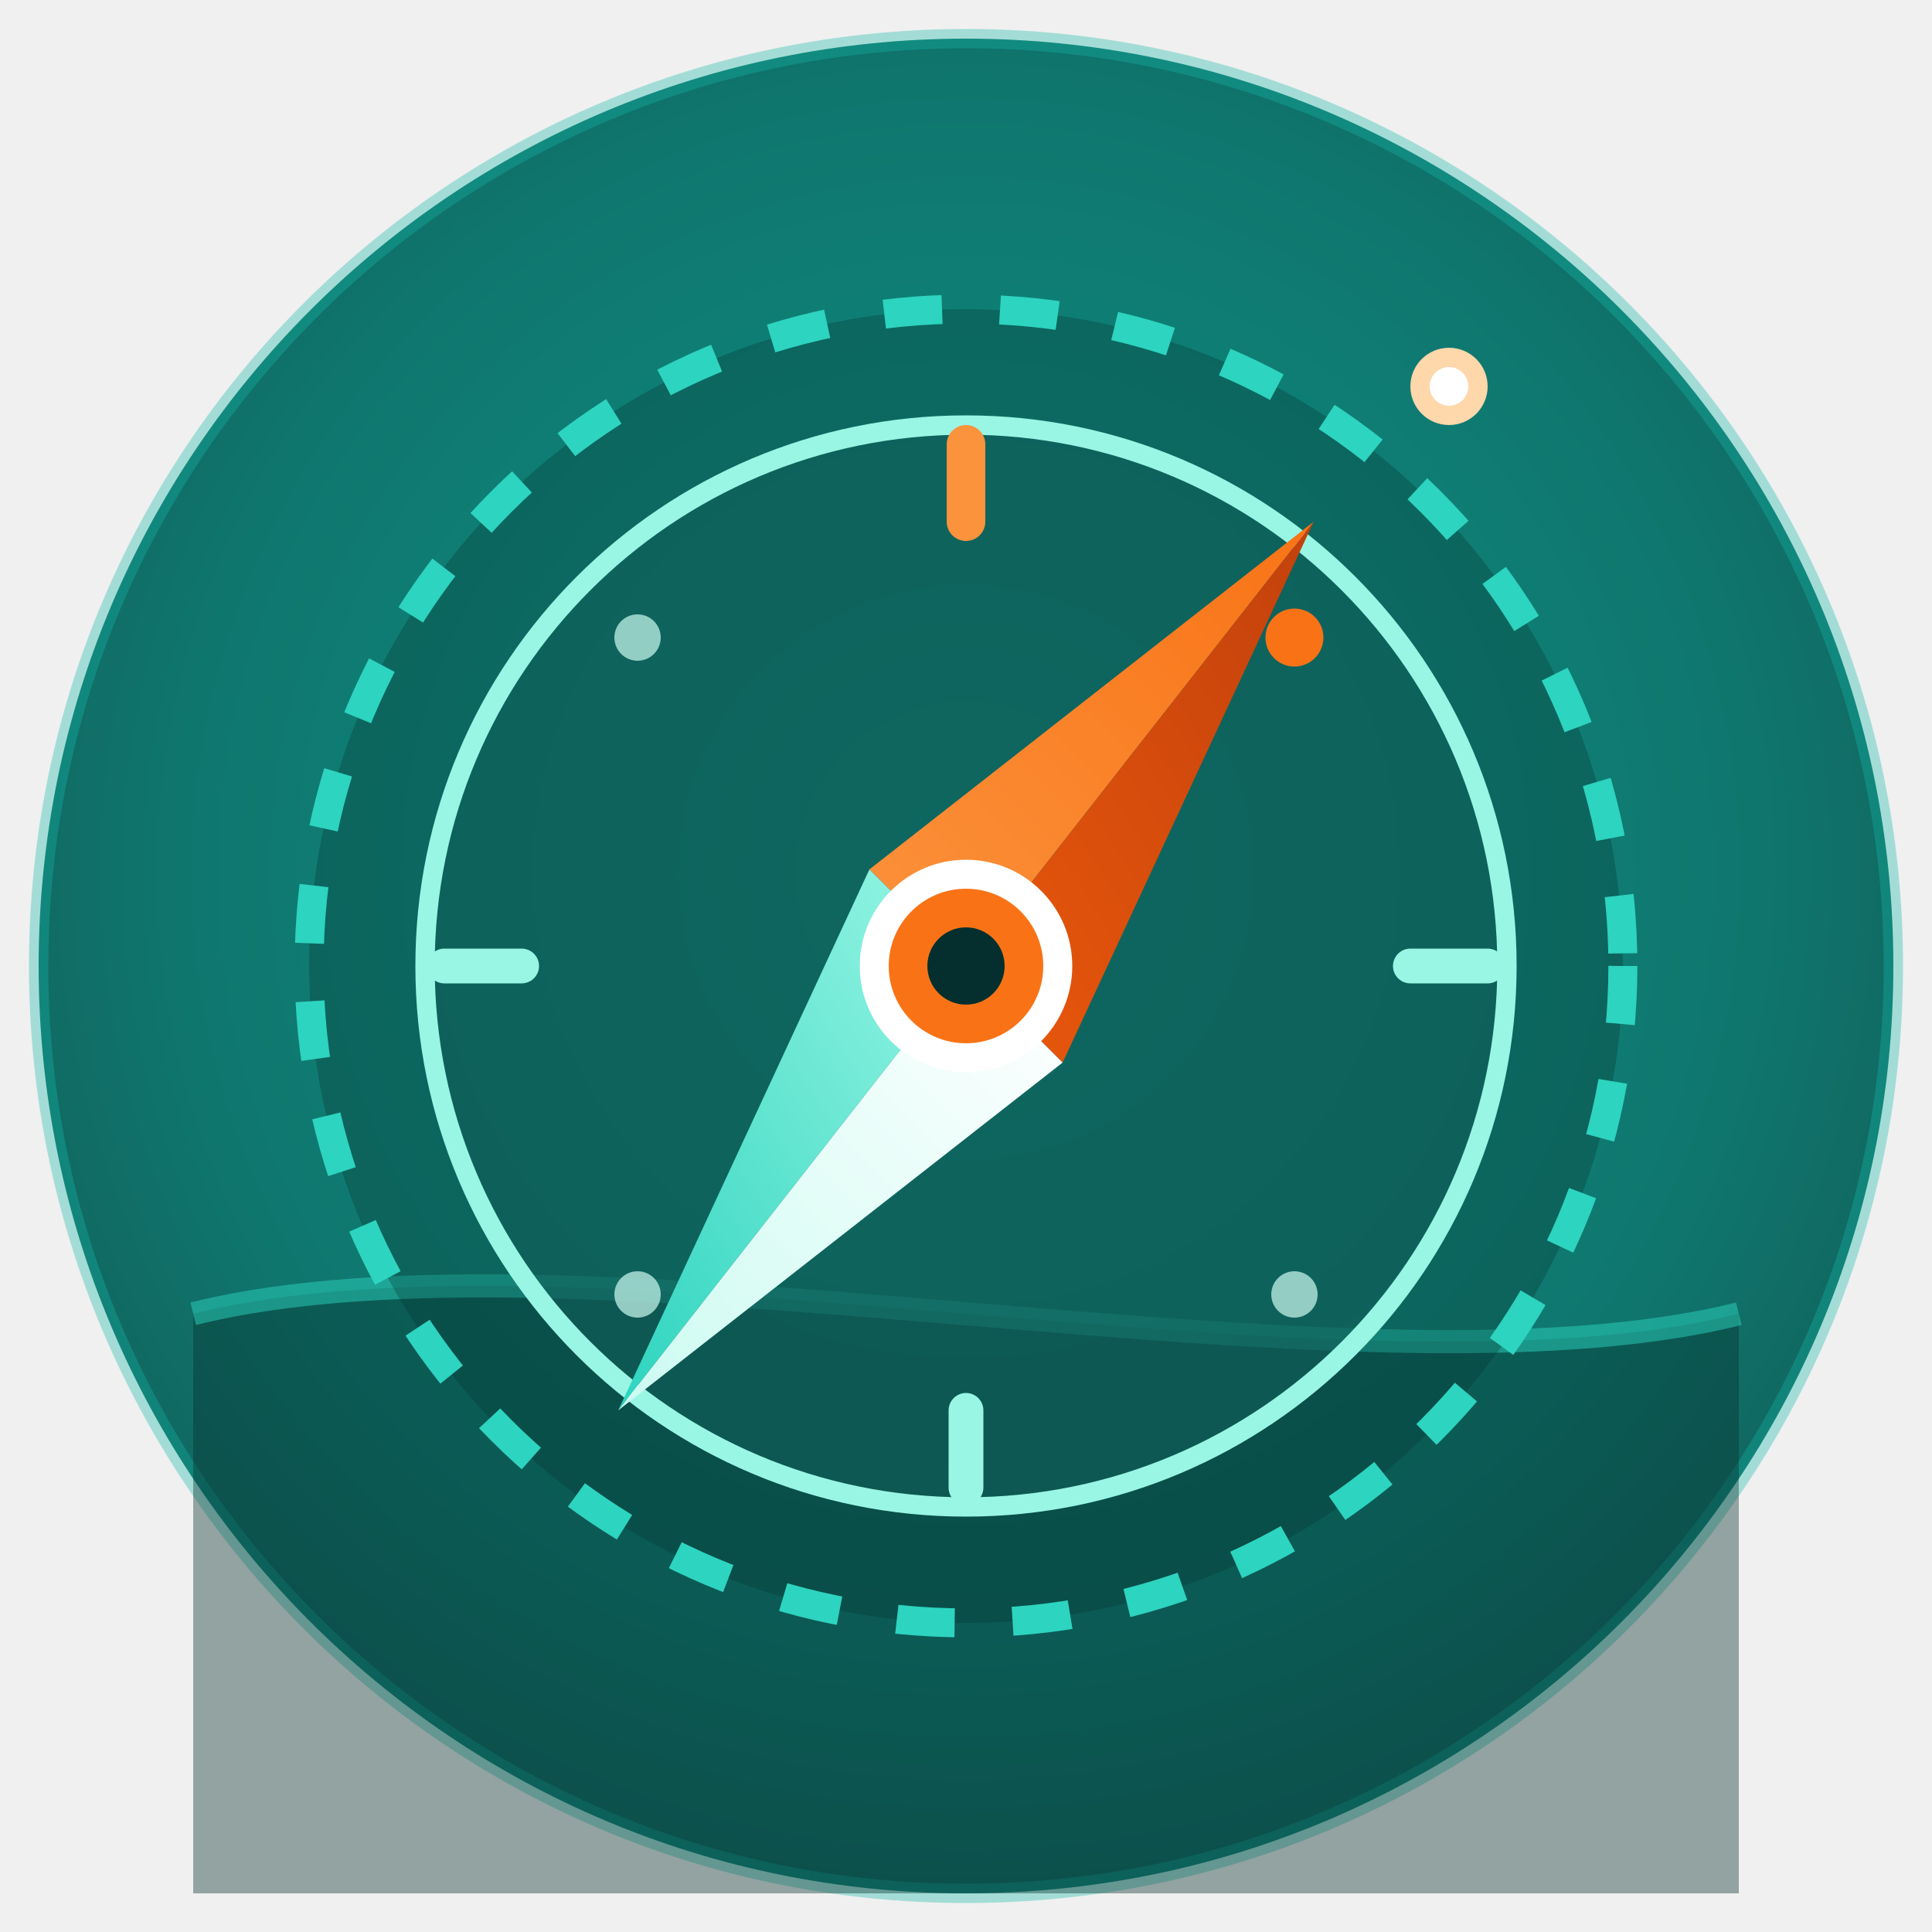
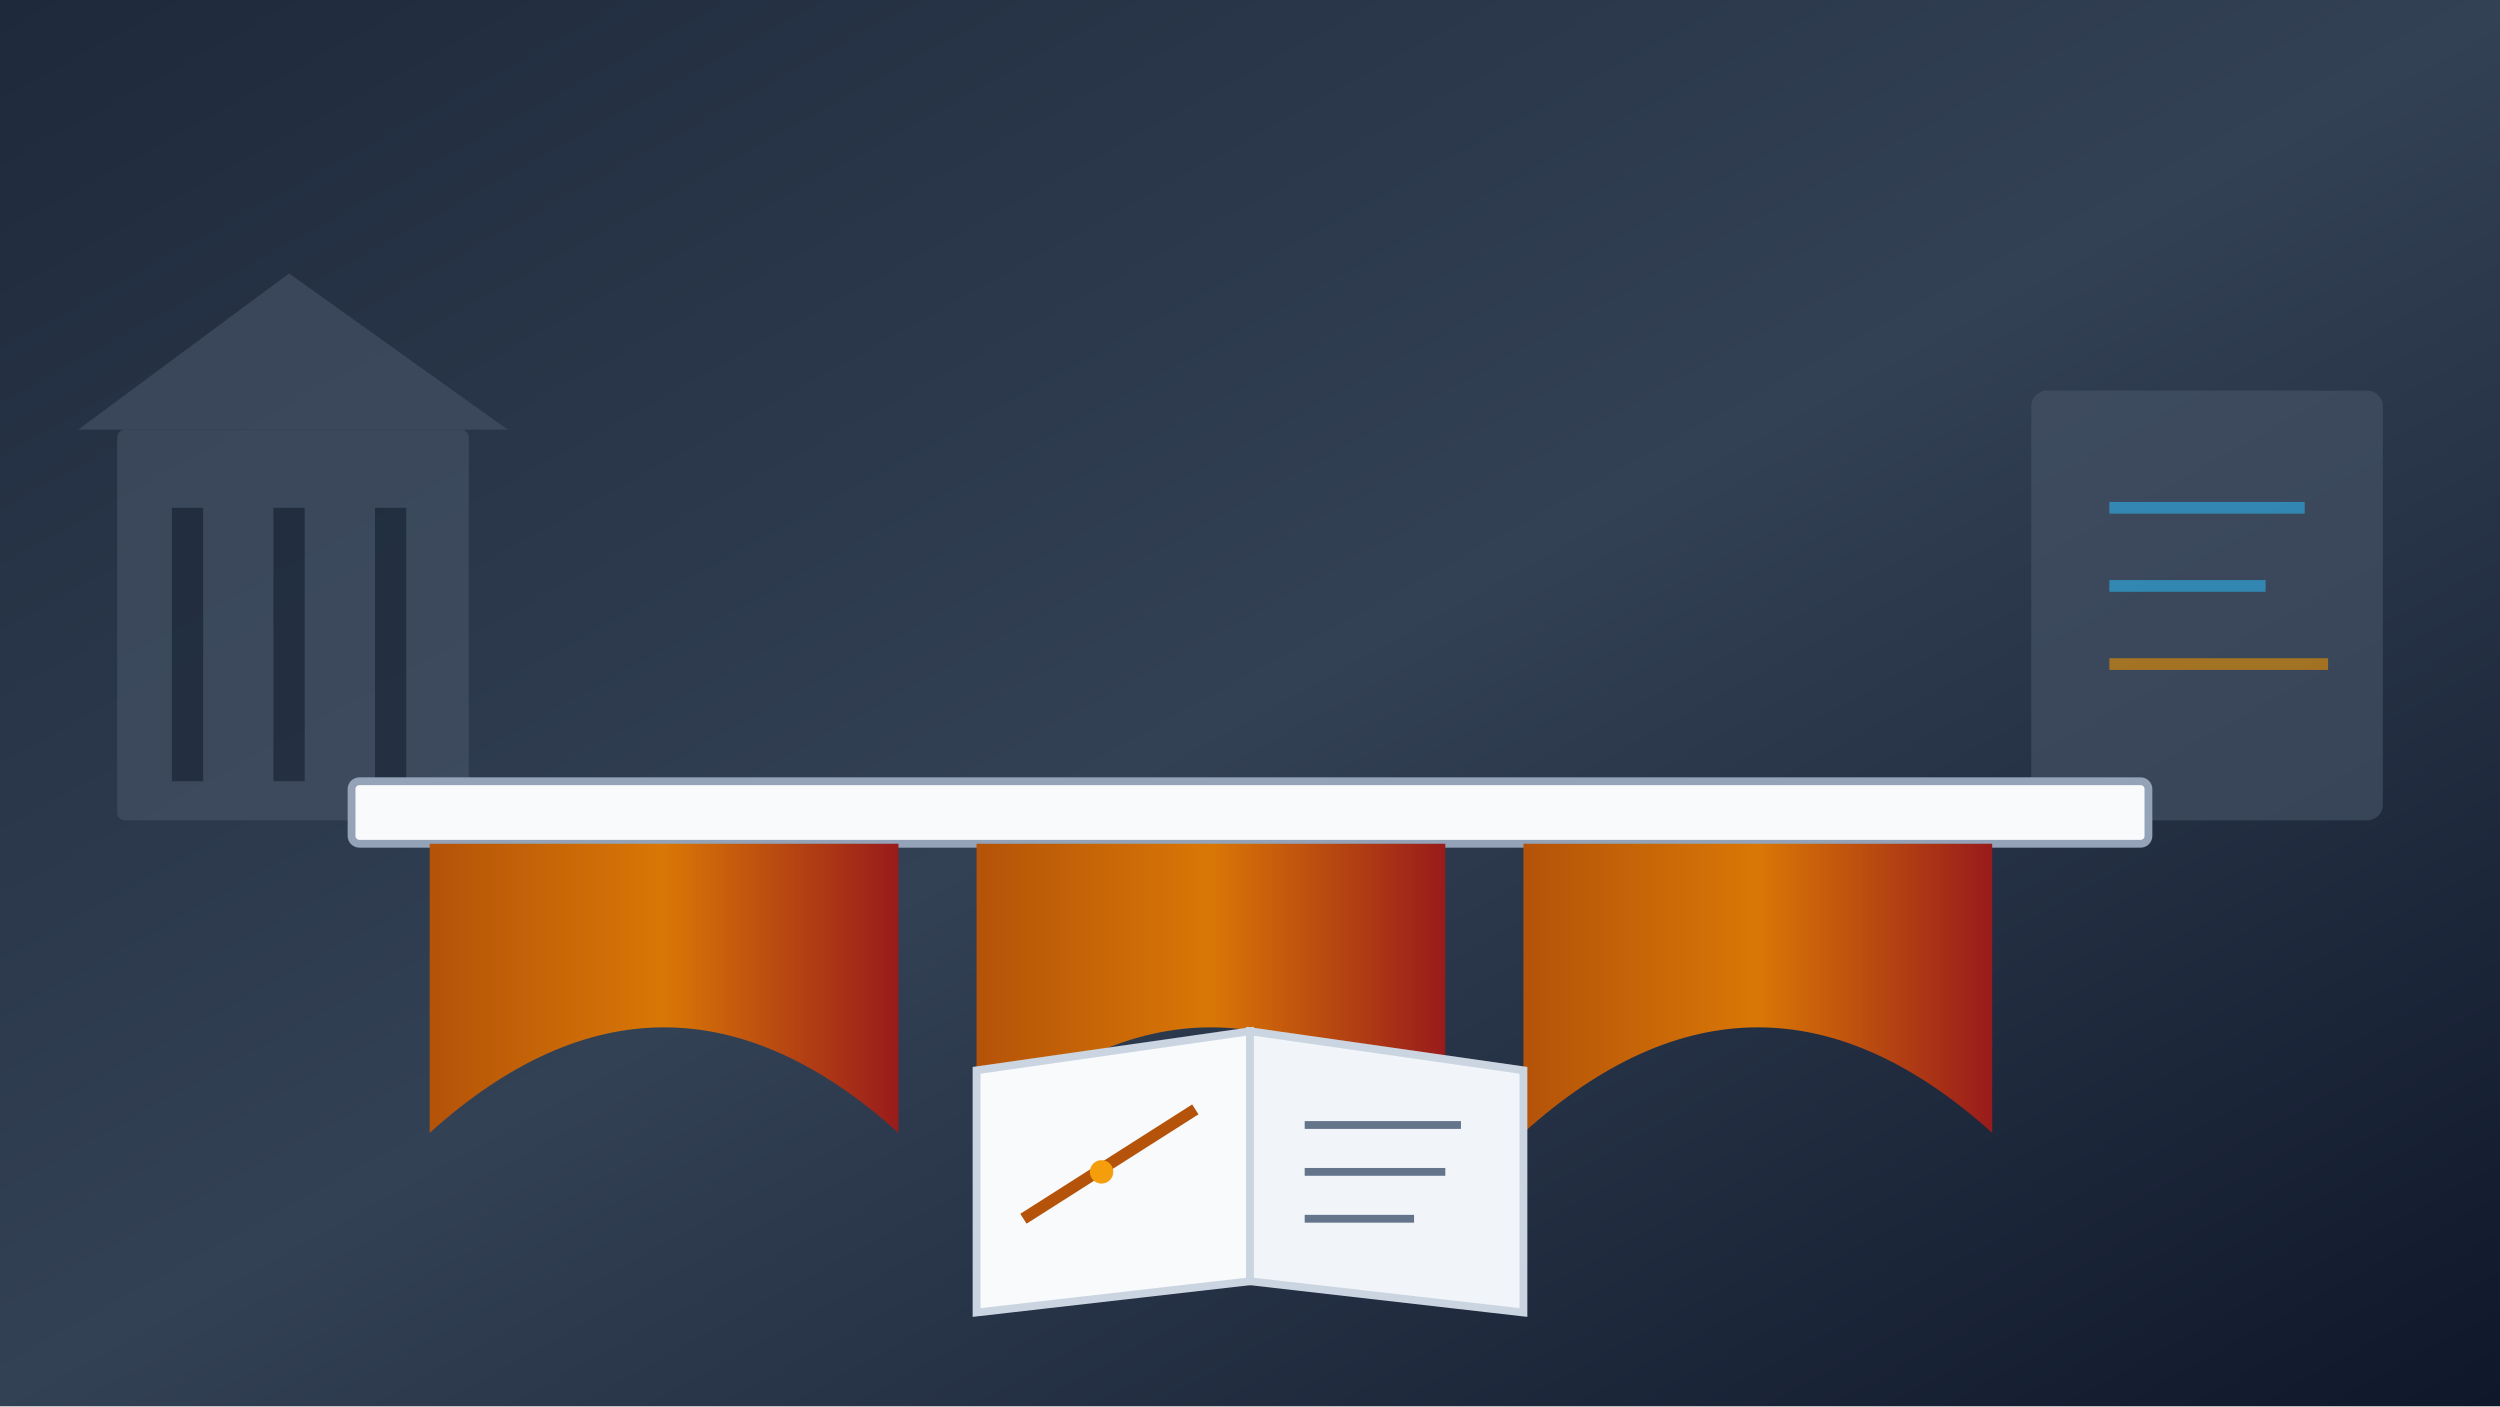
- <svg xmlns="http://www.w3.org/2000/svg" viewBox="0 0 100 100" width="100%" height="100%">
+ <svg xmlns="http://www.w3.org/2000/svg" viewBox="0 0 320 180" width="100%" height="100%" preserveAspectRatio="xMidYMid meet">
  <defs>
-     <radialGradient id="bg_bruno" cx="50%" cy="45%" r="60%">
-       <stop offset="0%" stop-color="#0d9488" />
-       <stop offset="70%" stop-color="#0f766e" />
-       <stop offset="100%" stop-color="#115e59" />
-     </radialGradient>
-     <linearGradient id="needle_ne_light" x1="0%" y1="100%" x2="100%" y2="0%">
-       <stop offset="0%" stop-color="#fb923c" />
-       <stop offset="100%" stop-color="#f97316" />
+     <linearGradient id="bg_bruno" x1="0%" y1="0%" x2="100%" y2="100%">
+       <stop offset="0%" stop-color="#1e293b" />
+       <stop offset="50%" stop-color="#334155" />
+       <stop offset="100%" stop-color="#0f172a" />
    </linearGradient>
-     <linearGradient id="needle_ne_dark" x1="0%" y1="100%" x2="100%" y2="0%">
-       <stop offset="0%" stop-color="#ea580c" />
-       <stop offset="100%" stop-color="#c2410c" />
-     </linearGradient>
-     <linearGradient id="needle_sw_light" x1="100%" y1="0%" x2="0%" y2="100%">
-       <stop offset="0%" stop-color="#ffffff" />
-       <stop offset="100%" stop-color="#ccfbf1" />
-     </linearGradient>
-     <linearGradient id="needle_sw_dark" x1="100%" y1="0%" x2="0%" y2="100%">
-       <stop offset="0%" stop-color="#99f6e4" />
-       <stop offset="100%" stop-color="#2dd4bf" />
+     <linearGradient id="bridge_bruno" x1="0%" y1="0%" x2="100%" y2="0%">
+       <stop offset="0%" stop-color="#b45309" />
+       <stop offset="50%" stop-color="#d97706" />
+       <stop offset="100%" stop-color="#991b1b" />
    </linearGradient>
  </defs>
-   <circle cx="50" cy="50" r="48" fill="url(#bg_bruno)" stroke="#14b8a6" stroke-width="1" stroke-opacity="0.35" />
-   <path d="M 10 68 C 30 63, 70 73, 90 68 L 90 98 L 10 98 Z" fill="#042f2e" opacity="0.4" />
-   <path d="M 10 68 C 30 63, 70 73, 90 68" stroke="#2dd4bf" stroke-width="1.2" stroke-opacity="0.5" fill="none" />
-   <circle cx="50" cy="50" r="34" fill="#042f2e" fill-opacity="0.3" stroke="#2dd4bf" stroke-width="1.5" stroke-dasharray="3 3" />
-   <circle cx="50" cy="50" r="28" fill="#115e59" fill-opacity="0.6" stroke="#99f6e4" stroke-width="1" />
-   <line x1="50" y1="23" x2="50" y2="27" stroke="#fb923c" stroke-width="2" stroke-linecap="round" />
-   <line x1="50" y1="73" x2="50" y2="77" stroke="#99f6e4" stroke-width="1.8" stroke-linecap="round" />
-   <line x1="23" y1="50" x2="27" y2="50" stroke="#99f6e4" stroke-width="1.8" stroke-linecap="round" />
-   <line x1="73" y1="50" x2="77" y2="50" stroke="#99f6e4" stroke-width="1.8" stroke-linecap="round" />
-   <circle cx="67" cy="33" r="1.5" fill="#f97316" />
-   <circle cx="33" cy="67" r="1.2" fill="#ccfbf1" opacity="0.7" />
-   <circle cx="33" cy="33" r="1.2" fill="#ccfbf1" opacity="0.7" />
-   <circle cx="67" cy="67" r="1.2" fill="#ccfbf1" opacity="0.7" />
-   <polygon points="50,50 45,45 68,27" fill="url(#needle_ne_light)" />
-   <polygon points="50,50 55,55 68,27" fill="url(#needle_ne_dark)" />
-   <polygon points="50,50 45,45 32,73" fill="url(#needle_sw_dark)" />
-   <polygon points="50,50 55,55 32,73" fill="url(#needle_sw_light)" />
-   <circle cx="50" cy="50" r="5.5" fill="#ffffff" />
-   <circle cx="50" cy="50" r="4" fill="#f97316" />
-   <circle cx="50" cy="50" r="2" fill="#042f2e" />
-   <circle cx="75" cy="20" r="2" fill="#fed7aa" />
-   <circle cx="75" cy="20" r="1" fill="#ffffff" />
+   <rect width="320" height="180" fill="url(#bg_bruno)" />
+   <g fill="#475569" opacity="0.6">
+     <rect x="15" y="55" width="45" height="50" rx="1" />
+     <polygon points="10,55 37,35 65,55" />
+     <rect x="22" y="65" width="4" height="35" fill="#1e293b" />
+     <rect x="35" y="65" width="4" height="35" fill="#1e293b" />
+     <rect x="48" y="65" width="4" height="35" fill="#1e293b" />
+   </g>
+   <g fill="#475569" opacity="0.6">
+     <rect x="260" y="50" width="45" height="55" rx="2" />
+     <line x1="270" y1="65" x2="295" y2="65" stroke="#38bdf8" stroke-width="1.5" />
+     <line x1="270" y1="75" x2="290" y2="75" stroke="#38bdf8" stroke-width="1.5" />
+     <line x1="270" y1="85" x2="298" y2="85" stroke="#f59e0b" stroke-width="1.5" />
+   </g>
+   <g transform="translate(0, 100)">
+     <rect x="45" y="0" width="230" height="8" rx="1" fill="#f8fafc" stroke="#94a3b8" stroke-width="1" />
+     <path d="M 55 8 L 55 45 Q 85 18 115 45 L 115 8 Z" fill="url(#bridge_bruno)" />
+     <path d="M 125 8 L 125 45 Q 155 18 185 45 L 185 8 Z" fill="url(#bridge_bruno)" />
+     <path d="M 195 8 L 195 45 Q 225 18 255 45 L 255 8 Z" fill="url(#bridge_bruno)" />
+   </g>
+   <g transform="translate(125, 132)">
+     <polygon points="0,5 35,0 35,32 0,36" fill="#f8fafc" stroke="#cbd5e1" stroke-width="1" />
+     <polygon points="35,0 70,5 70,36 35,32" fill="#f1f5f9" stroke="#cbd5e1" stroke-width="1" />
+     <line x1="6" y1="24" x2="28" y2="10" stroke="#b45309" stroke-width="1.5" />
+     <circle cx="16" cy="18" r="1.5" fill="#f59e0b" />
+     <line x1="42" y1="12" x2="62" y2="12" stroke="#64748b" stroke-width="1" />
+     <line x1="42" y1="18" x2="60" y2="18" stroke="#64748b" stroke-width="1" />
+     <line x1="42" y1="24" x2="56" y2="24" stroke="#64748b" stroke-width="1" />
+   </g>
</svg>
